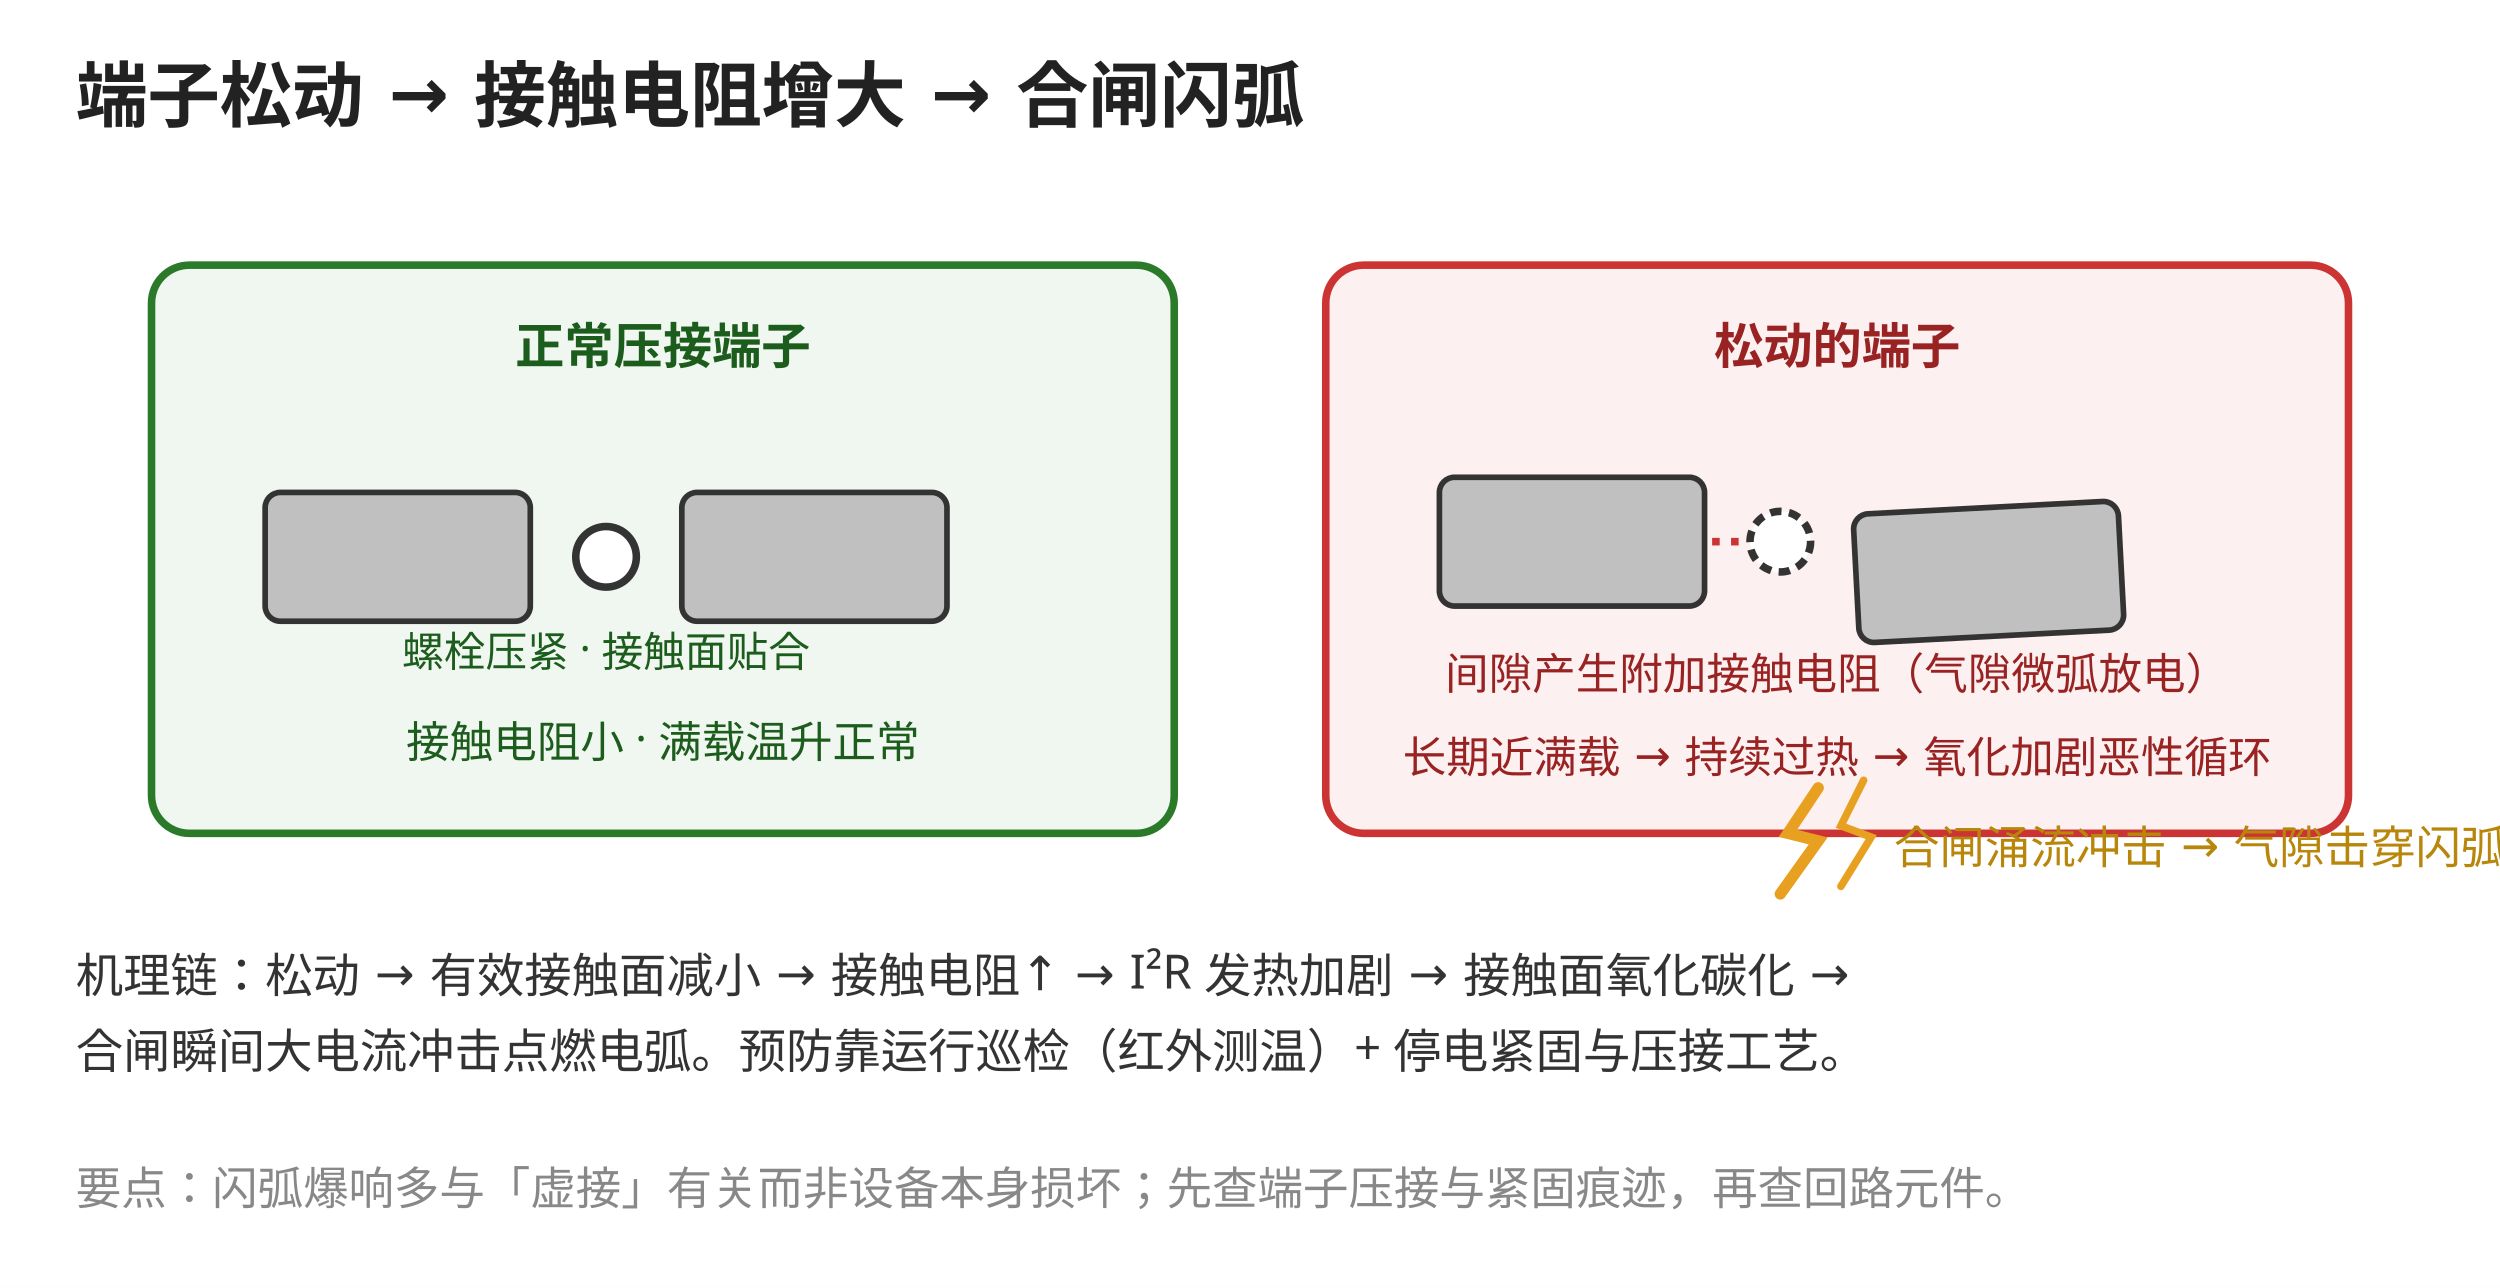
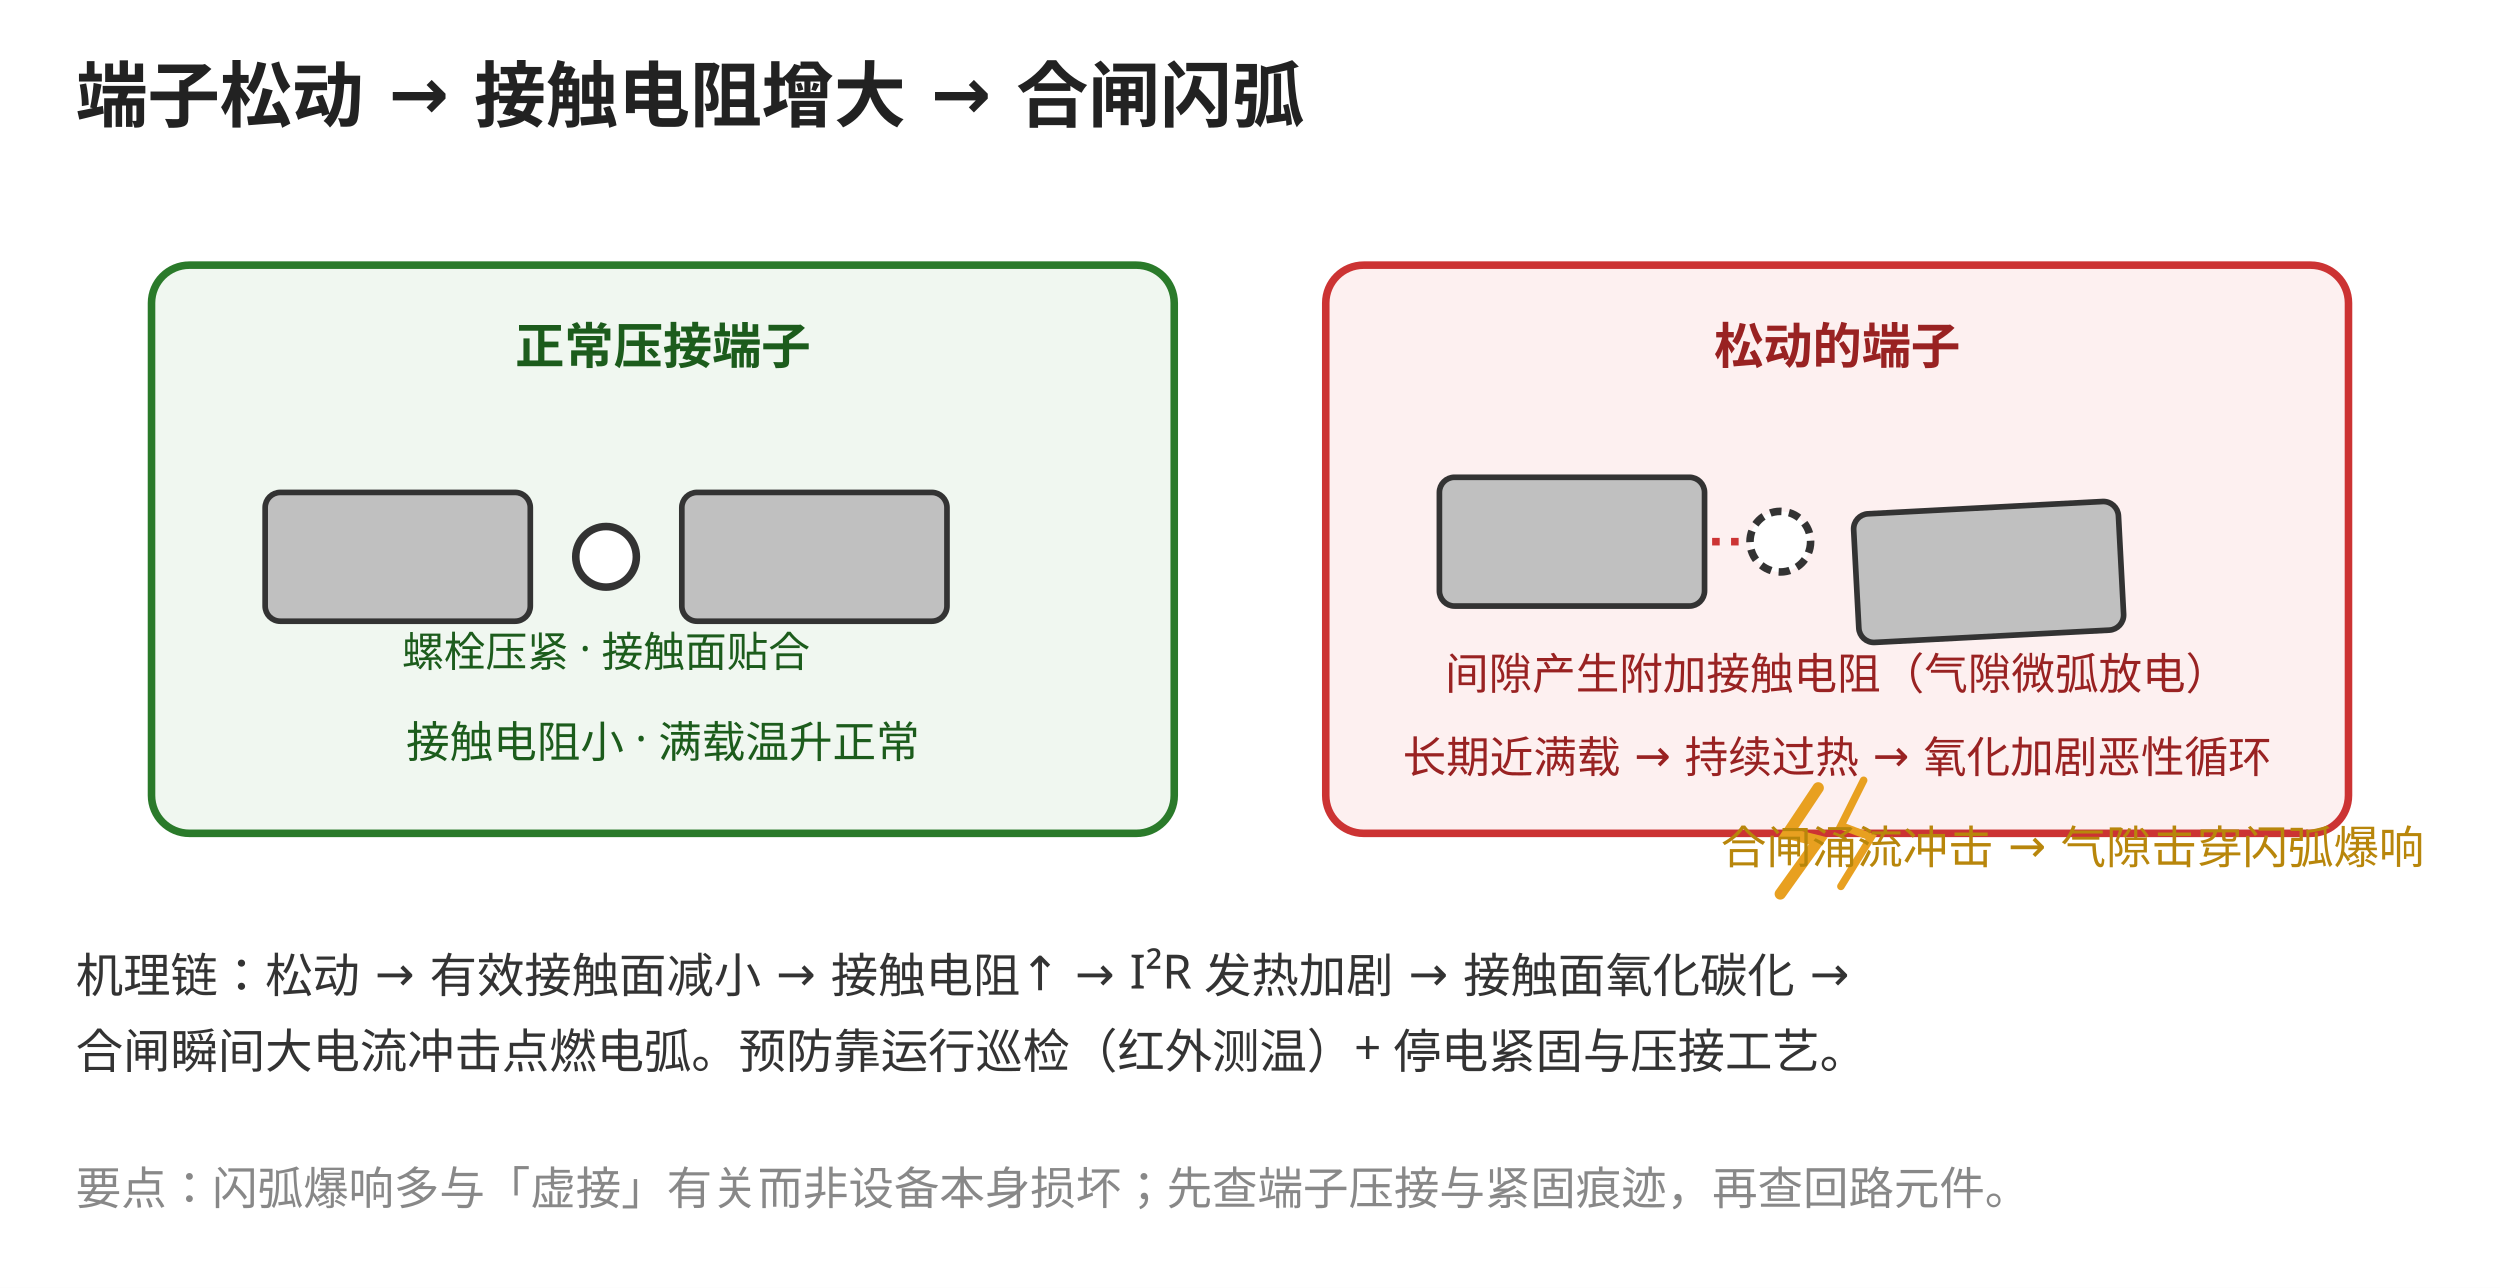
<svg xmlns="http://www.w3.org/2000/svg" viewBox="0 0 660 340" font-family="'Microsoft YaHei',sans-serif">
  <rect width="660" height="340" fill="#ffffff" />
  <text x="20" y="32" font-size="19" font-weight="bold" fill="#222">端子松动 → 接触电阻增大 → 合闸闪弧</text>
  <rect x="40" y="70" width="270" height="150" rx="10" fill="#f0f7f0" stroke="#2a7a2a" stroke-width="2" />
  <text x="175" y="96" font-size="13" text-anchor="middle" font-weight="bold" fill="#1c5c1c">正常压接端子</text>
  <rect x="70" y="130" width="70" height="34" rx="4" fill="#c0c0c0" stroke="#333" stroke-width="1.5" />
  <rect x="180" y="130" width="70" height="34" rx="4" fill="#c0c0c0" stroke="#333" stroke-width="1.5" />
  <circle cx="160" cy="147" r="8" fill="#fff" stroke="#333" stroke-width="2" />
  <text x="160" y="176" font-size="11" text-anchor="middle" fill="#1c5c1c">螺栓压紧 · 接触面贴合</text>
  <text x="175" y="200" font-size="11.5" text-anchor="middle" fill="#1c5c1c">接触电阻小 · 满载温升正常</text>
  <rect x="350" y="70" width="270" height="150" rx="10" fill="#fdf0f0" stroke="#c33" stroke-width="2" />
  <text x="485" y="96" font-size="13" text-anchor="middle" font-weight="bold" fill="#922">松动的端子</text>
  <rect x="380" y="126" width="70" height="34" rx="4" fill="#c0c0c0" stroke="#333" stroke-width="1.5" />
  <rect x="490" y="134" width="70" height="34" rx="4" fill="#c0c0c0" stroke="#333" stroke-width="1.5" transform="rotate(-3 525 151)" />
  <circle cx="470" cy="143" r="8" fill="#fff" stroke="#333" stroke-width="2" stroke-dasharray="3 2" />
  <path d="M 452 143 L 462 143" stroke="#c33" stroke-width="2" stroke-dasharray="2 3" />
  <text x="485" y="182" font-size="11.5" text-anchor="middle" fill="#922">间隙产生附加接触电阻（气隙微弧放电）</text>
  <text x="485" y="204" font-size="11.5" text-anchor="middle" fill="#922">长期近满载 → 持续过热 → 氧化加剧恶性循环</text>
  <path d="M 480 208 L 472 220 L 480 222 L 470 236" fill="none" stroke="#e8a020" stroke-width="3" stroke-linecap="round" />
  <path d="M 492 206 L 486 218 L 494 221 L 486 234" fill="none" stroke="#e8a020" stroke-width="2" stroke-linecap="round" />
-   <text x="500" y="228" font-size="12" fill="#b8860b">合闸涌流冲击 → 气隙击穿闪弧爆响</text>
+   <text x="640" y="228" font-size="12" text-anchor="end" fill="#b8860b">合闸涌流冲击 → 气隙击穿闪弧爆响</text>
  <text x="20" y="262" font-size="12.5" fill="#333">机理链：松动 → 有效接触面减小 → 接触电阻↑ → I²R 发热加剧 → 接触面氧化碳化 →</text>
  <text x="20" y="282" font-size="12.5" fill="#333">合闸瞬间大电流冲击点燃电弧。预防靠运行巡检（红外测温）+ 停电紧固与压接工艺。</text>
  <text x="20" y="318" font-size="12" fill="#888">要点：闪弧爆响多与「虚接」有关而非设备本身损坏；先查端子压接与紧固痕迹，再查回路元件。</text>
</svg>
